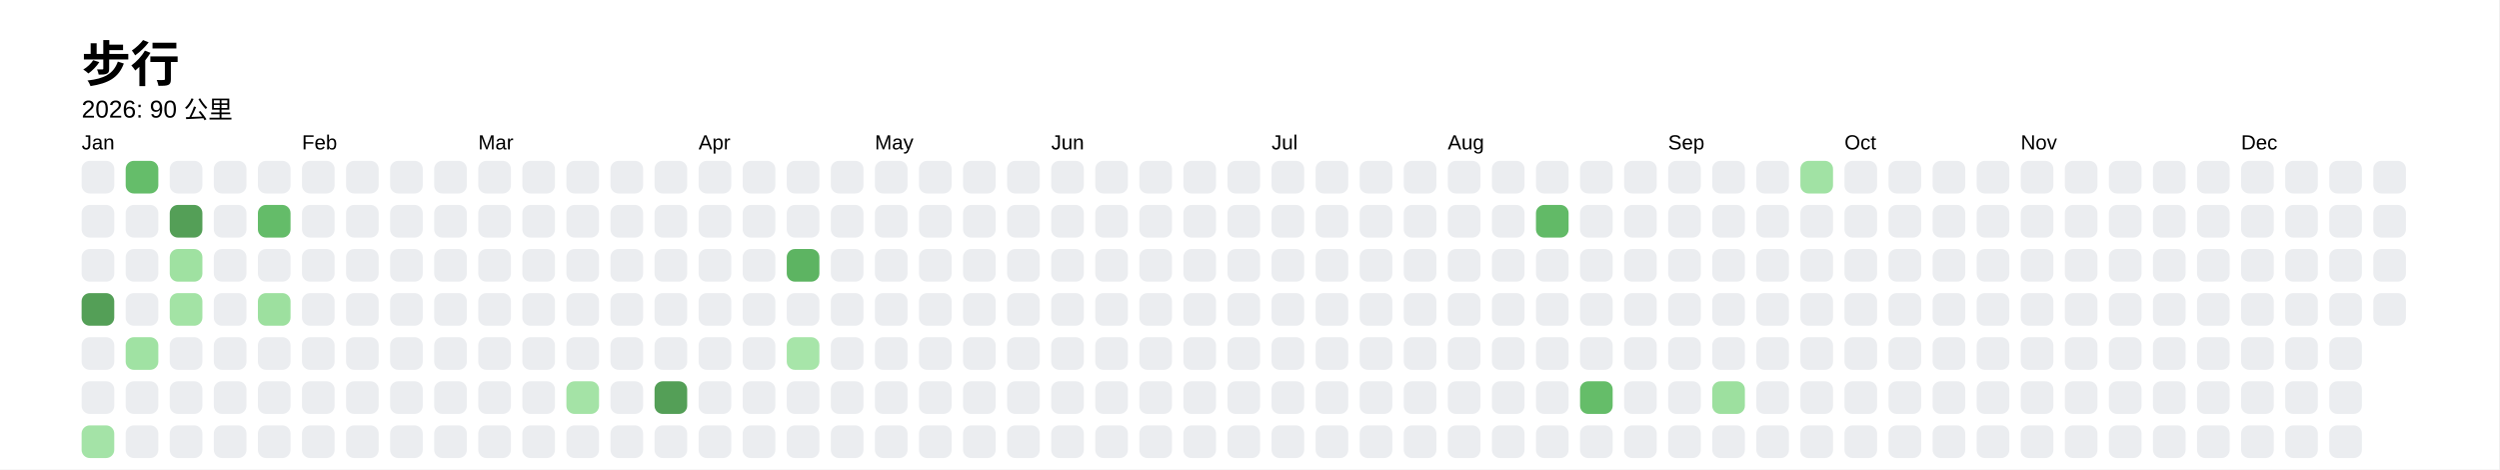
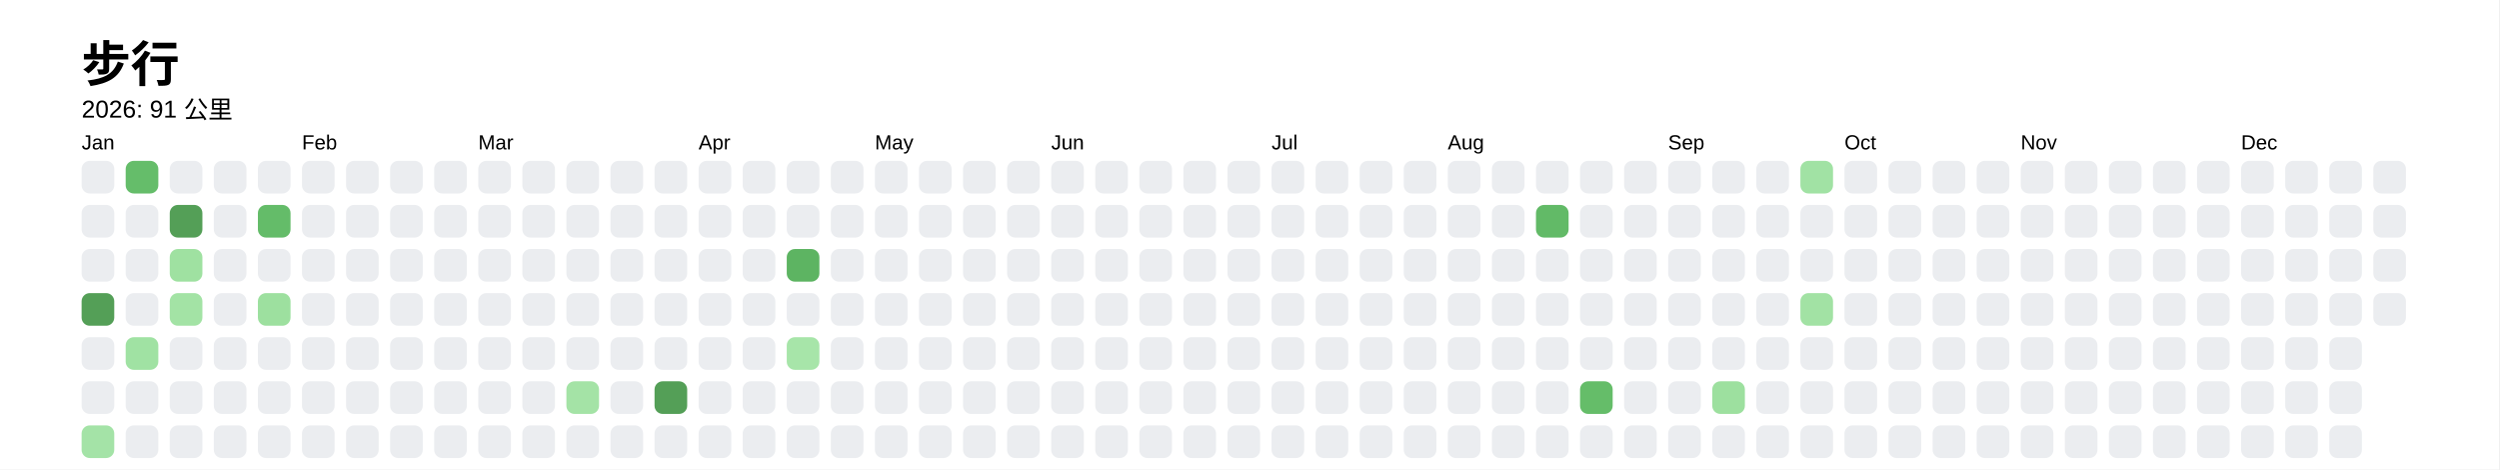
<svg xmlns="http://www.w3.org/2000/svg" baseProfile="full" height="57.5mm" version="1.1" viewBox="0,0,306.2,57.5" width="306.2mm">
  <defs />
  <rect fill="#FFFFFF" height="57.5" width="306.2" x="0" y="0" />
  <text fill="#000000" style="font-size:6px; font-family:Arial; font-weight:bold;" x="10" y="10">步行</text>
-   <text fill="#000000" style="font-size:3px; font-family:Arial;" x="10" y="14.4">2026: 90 公里</text>
+   <text fill="#000000" style="font-size:3px; font-family:Arial;" x="10" y="14.4">2026: 91 公里</text>
  <text fill="#000000" style="font-size:2.5px; font-family:Arial" x="10" y="18.3">Jan</text>
  <rect fill="#EBEDF0" height="4" rx="1" ry="1" width="4" x="10" y="19.7" />
  <rect fill="#EBEDF0" height="4" rx="1" ry="1" width="4" x="10" y="25.1" />
  <rect fill="#EBEDF0" height="4" rx="1" ry="1" width="4" x="10" y="30.5" />
  <rect fill="#549F57" height="4" rx="1" ry="1" width="4" x="10" y="35.9" />
  <rect fill="#EBEDF0" height="4" rx="1" ry="1" width="4" x="10" y="41.3" />
  <rect fill="#EBEDF0" height="4" rx="1" ry="1" width="4" x="10" y="46.7" />
  <rect fill="#a4e3a7" height="4" rx="1" ry="1" width="4" x="10" y="52.1" />
  <rect fill="#65bd6a" height="4" rx="1" ry="1" width="4" x="15.4" y="19.7" />
  <rect fill="#EBEDF0" height="4" rx="1" ry="1" width="4" x="15.4" y="25.1" />
  <rect fill="#EBEDF0" height="4" rx="1" ry="1" width="4" x="15.4" y="30.5" />
  <rect fill="#EBEDF0" height="4" rx="1" ry="1" width="4" x="15.4" y="35.9" />
  <rect fill="#a0e2a3" height="4" rx="1" ry="1" width="4" x="15.4" y="41.3" />
  <rect fill="#EBEDF0" height="4" rx="1" ry="1" width="4" x="15.4" y="46.7" />
  <rect fill="#EBEDF0" height="4" rx="1" ry="1" width="4" x="15.4" y="52.1" />
  <rect fill="#EBEDF0" height="4" rx="1" ry="1" width="4" x="20.8" y="19.7" />
  <rect fill="#549F57" height="4" rx="1" ry="1" width="4" x="20.8" y="25.1" />
  <rect fill="#9fe1a1" height="4" rx="1" ry="1" width="4" x="20.8" y="30.5" />
  <rect fill="#a3e3a5" height="4" rx="1" ry="1" width="4" x="20.8" y="35.9" />
  <rect fill="#EBEDF0" height="4" rx="1" ry="1" width="4" x="20.8" y="41.3" />
  <rect fill="#EBEDF0" height="4" rx="1" ry="1" width="4" x="20.8" y="46.7" />
  <rect fill="#EBEDF0" height="4" rx="1" ry="1" width="4" x="20.8" y="52.1" />
  <rect fill="#EBEDF0" height="4" rx="1" ry="1" width="4" x="26.2" y="19.7" />
  <rect fill="#EBEDF0" height="4" rx="1" ry="1" width="4" x="26.2" y="25.1" />
  <rect fill="#EBEDF0" height="4" rx="1" ry="1" width="4" x="26.2" y="30.5" />
  <rect fill="#EBEDF0" height="4" rx="1" ry="1" width="4" x="26.2" y="35.9" />
  <rect fill="#EBEDF0" height="4" rx="1" ry="1" width="4" x="26.2" y="41.3" />
  <rect fill="#EBEDF0" height="4" rx="1" ry="1" width="4" x="26.2" y="46.7" />
  <rect fill="#EBEDF0" height="4" rx="1" ry="1" width="4" x="26.2" y="52.1" />
  <rect fill="#EBEDF0" height="4" rx="1" ry="1" width="4" x="31.6" y="19.7" />
  <rect fill="#64bc69" height="4" rx="1" ry="1" width="4" x="31.6" y="25.1" />
  <rect fill="#EBEDF0" height="4" rx="1" ry="1" width="4" x="31.6" y="30.5" />
  <rect fill="#9de09f" height="4" rx="1" ry="1" width="4" x="31.6" y="35.9" />
  <rect fill="#EBEDF0" height="4" rx="1" ry="1" width="4" x="31.6" y="41.3" />
  <rect fill="#EBEDF0" height="4" rx="1" ry="1" width="4" x="31.6" y="46.7" />
  <rect fill="#EBEDF0" height="4" rx="1" ry="1" width="4" x="31.6" y="52.1" />
  <text fill="#000000" style="font-size:2.5px; font-family:Arial" x="37.0" y="18.3">Feb</text>
  <rect fill="#EBEDF0" height="4" rx="1" ry="1" width="4" x="37.0" y="19.7" />
  <rect fill="#EBEDF0" height="4" rx="1" ry="1" width="4" x="37.0" y="25.1" />
  <rect fill="#EBEDF0" height="4" rx="1" ry="1" width="4" x="37.0" y="30.5" />
  <rect fill="#EBEDF0" height="4" rx="1" ry="1" width="4" x="37.0" y="35.9" />
  <rect fill="#EBEDF0" height="4" rx="1" ry="1" width="4" x="37.0" y="41.3" />
  <rect fill="#EBEDF0" height="4" rx="1" ry="1" width="4" x="37.0" y="46.7" />
  <rect fill="#EBEDF0" height="4" rx="1" ry="1" width="4" x="37.0" y="52.1" />
  <rect fill="#EBEDF0" height="4" rx="1" ry="1" width="4" x="42.4" y="19.7" />
  <rect fill="#EBEDF0" height="4" rx="1" ry="1" width="4" x="42.4" y="25.1" />
  <rect fill="#EBEDF0" height="4" rx="1" ry="1" width="4" x="42.4" y="30.5" />
  <rect fill="#EBEDF0" height="4" rx="1" ry="1" width="4" x="42.4" y="35.9" />
  <rect fill="#EBEDF0" height="4" rx="1" ry="1" width="4" x="42.4" y="41.3" />
  <rect fill="#EBEDF0" height="4" rx="1" ry="1" width="4" x="42.4" y="46.7" />
  <rect fill="#EBEDF0" height="4" rx="1" ry="1" width="4" x="42.4" y="52.1" />
  <rect fill="#EBEDF0" height="4" rx="1" ry="1" width="4" x="47.8" y="19.7" />
  <rect fill="#EBEDF0" height="4" rx="1" ry="1" width="4" x="47.8" y="25.1" />
  <rect fill="#EBEDF0" height="4" rx="1" ry="1" width="4" x="47.8" y="30.5" />
  <rect fill="#EBEDF0" height="4" rx="1" ry="1" width="4" x="47.8" y="35.9" />
  <rect fill="#EBEDF0" height="4" rx="1" ry="1" width="4" x="47.8" y="41.3" />
  <rect fill="#EBEDF0" height="4" rx="1" ry="1" width="4" x="47.8" y="46.7" />
  <rect fill="#EBEDF0" height="4" rx="1" ry="1" width="4" x="47.8" y="52.1" />
  <rect fill="#EBEDF0" height="4" rx="1" ry="1" width="4" x="53.2" y="19.7" />
  <rect fill="#EBEDF0" height="4" rx="1" ry="1" width="4" x="53.2" y="25.1" />
  <rect fill="#EBEDF0" height="4" rx="1" ry="1" width="4" x="53.2" y="30.5" />
  <rect fill="#EBEDF0" height="4" rx="1" ry="1" width="4" x="53.2" y="35.9" />
  <rect fill="#EBEDF0" height="4" rx="1" ry="1" width="4" x="53.2" y="41.3" />
  <rect fill="#EBEDF0" height="4" rx="1" ry="1" width="4" x="53.2" y="46.7" />
  <rect fill="#EBEDF0" height="4" rx="1" ry="1" width="4" x="53.2" y="52.1" />
  <text fill="#000000" style="font-size:2.5px; font-family:Arial" x="58.6" y="18.3">Mar</text>
  <rect fill="#EBEDF0" height="4" rx="1" ry="1" width="4" x="58.6" y="19.7" />
  <rect fill="#EBEDF0" height="4" rx="1" ry="1" width="4" x="58.6" y="25.1" />
  <rect fill="#EBEDF0" height="4" rx="1" ry="1" width="4" x="58.6" y="30.5" />
  <rect fill="#EBEDF0" height="4" rx="1" ry="1" width="4" x="58.6" y="35.9" />
  <rect fill="#EBEDF0" height="4" rx="1" ry="1" width="4" x="58.6" y="41.3" />
  <rect fill="#EBEDF0" height="4" rx="1" ry="1" width="4" x="58.6" y="46.7" />
  <rect fill="#EBEDF0" height="4" rx="1" ry="1" width="4" x="58.6" y="52.1" />
  <rect fill="#EBEDF0" height="4" rx="1" ry="1" width="4" x="64" y="19.7" />
  <rect fill="#EBEDF0" height="4" rx="1" ry="1" width="4" x="64" y="25.1" />
  <rect fill="#EBEDF0" height="4" rx="1" ry="1" width="4" x="64" y="30.5" />
  <rect fill="#EBEDF0" height="4" rx="1" ry="1" width="4" x="64" y="35.9" />
  <rect fill="#EBEDF0" height="4" rx="1" ry="1" width="4" x="64" y="41.3" />
  <rect fill="#EBEDF0" height="4" rx="1" ry="1" width="4" x="64" y="46.7" />
  <rect fill="#EBEDF0" height="4" rx="1" ry="1" width="4" x="64" y="52.1" />
  <rect fill="#EBEDF0" height="4" rx="1" ry="1" width="4" x="69.4" y="19.7" />
  <rect fill="#EBEDF0" height="4" rx="1" ry="1" width="4" x="69.4" y="25.1" />
  <rect fill="#EBEDF0" height="4" rx="1" ry="1" width="4" x="69.4" y="30.5" />
  <rect fill="#EBEDF0" height="4" rx="1" ry="1" width="4" x="69.4" y="35.9" />
  <rect fill="#EBEDF0" height="4" rx="1" ry="1" width="4" x="69.4" y="41.3" />
  <rect fill="#a4e3a6" height="4" rx="1" ry="1" width="4" x="69.4" y="46.7" />
  <rect fill="#EBEDF0" height="4" rx="1" ry="1" width="4" x="69.4" y="52.1" />
  <rect fill="#EBEDF0" height="4" rx="1" ry="1" width="4" x="74.8" y="19.7" />
  <rect fill="#EBEDF0" height="4" rx="1" ry="1" width="4" x="74.8" y="25.1" />
  <rect fill="#EBEDF0" height="4" rx="1" ry="1" width="4" x="74.8" y="30.5" />
  <rect fill="#EBEDF0" height="4" rx="1" ry="1" width="4" x="74.8" y="35.9" />
  <rect fill="#EBEDF0" height="4" rx="1" ry="1" width="4" x="74.8" y="41.3" />
  <rect fill="#EBEDF0" height="4" rx="1" ry="1" width="4" x="74.8" y="46.7" />
  <rect fill="#EBEDF0" height="4" rx="1" ry="1" width="4" x="74.8" y="52.1" />
  <rect fill="#EBEDF0" height="4" rx="1" ry="1" width="4" x="80.2" y="19.7" />
  <rect fill="#EBEDF0" height="4" rx="1" ry="1" width="4" x="80.2" y="25.1" />
  <rect fill="#EBEDF0" height="4" rx="1" ry="1" width="4" x="80.2" y="30.5" />
  <rect fill="#EBEDF0" height="4" rx="1" ry="1" width="4" x="80.2" y="35.9" />
  <rect fill="#EBEDF0" height="4" rx="1" ry="1" width="4" x="80.2" y="41.3" />
  <rect fill="#549F57" height="4" rx="1" ry="1" width="4" x="80.2" y="46.7" />
  <rect fill="#EBEDF0" height="4" rx="1" ry="1" width="4" x="80.2" y="52.1" />
  <text fill="#000000" style="font-size:2.5px; font-family:Arial" x="85.6" y="18.3">Apr</text>
  <rect fill="#EBEDF0" height="4" rx="1" ry="1" width="4" x="85.6" y="19.7" />
  <rect fill="#EBEDF0" height="4" rx="1" ry="1" width="4" x="85.6" y="25.1" />
  <rect fill="#EBEDF0" height="4" rx="1" ry="1" width="4" x="85.6" y="30.5" />
  <rect fill="#EBEDF0" height="4" rx="1" ry="1" width="4" x="85.6" y="35.9" />
  <rect fill="#EBEDF0" height="4" rx="1" ry="1" width="4" x="85.6" y="41.3" />
  <rect fill="#EBEDF0" height="4" rx="1" ry="1" width="4" x="85.6" y="46.7" />
  <rect fill="#EBEDF0" height="4" rx="1" ry="1" width="4" x="85.6" y="52.1" />
  <rect fill="#EBEDF0" height="4" rx="1" ry="1" width="4" x="91" y="19.7" />
  <rect fill="#EBEDF0" height="4" rx="1" ry="1" width="4" x="91" y="25.1" />
  <rect fill="#EBEDF0" height="4" rx="1" ry="1" width="4" x="91" y="30.5" />
  <rect fill="#EBEDF0" height="4" rx="1" ry="1" width="4" x="91" y="35.9" />
  <rect fill="#EBEDF0" height="4" rx="1" ry="1" width="4" x="91" y="41.3" />
  <rect fill="#EBEDF0" height="4" rx="1" ry="1" width="4" x="91" y="46.7" />
  <rect fill="#EBEDF0" height="4" rx="1" ry="1" width="4" x="91" y="52.1" />
  <rect fill="#EBEDF0" height="4" rx="1" ry="1" width="4" x="96.4" y="19.7" />
  <rect fill="#EBEDF0" height="4" rx="1" ry="1" width="4" x="96.4" y="25.1" />
  <rect fill="#5db462" height="4" rx="1" ry="1" width="4" x="96.4" y="30.5" />
  <rect fill="#EBEDF0" height="4" rx="1" ry="1" width="4" x="96.4" y="35.9" />
  <rect fill="#a7e5a9" height="4" rx="1" ry="1" width="4" x="96.4" y="41.3" />
  <rect fill="#EBEDF0" height="4" rx="1" ry="1" width="4" x="96.4" y="46.7" />
  <rect fill="#EBEDF0" height="4" rx="1" ry="1" width="4" x="96.4" y="52.1" />
  <rect fill="#EBEDF0" height="4" rx="1" ry="1" width="4" x="101.8" y="19.7" />
  <rect fill="#EBEDF0" height="4" rx="1" ry="1" width="4" x="101.8" y="25.1" />
  <rect fill="#EBEDF0" height="4" rx="1" ry="1" width="4" x="101.8" y="30.5" />
  <rect fill="#EBEDF0" height="4" rx="1" ry="1" width="4" x="101.8" y="35.9" />
  <rect fill="#EBEDF0" height="4" rx="1" ry="1" width="4" x="101.8" y="41.3" />
  <rect fill="#EBEDF0" height="4" rx="1" ry="1" width="4" x="101.8" y="46.7" />
  <rect fill="#EBEDF0" height="4" rx="1" ry="1" width="4" x="101.8" y="52.1" />
  <text fill="#000000" style="font-size:2.5px; font-family:Arial" x="107.2" y="18.3">May</text>
  <rect fill="#EBEDF0" height="4" rx="1" ry="1" width="4" x="107.2" y="19.7" />
  <rect fill="#EBEDF0" height="4" rx="1" ry="1" width="4" x="107.2" y="25.1" />
  <rect fill="#EBEDF0" height="4" rx="1" ry="1" width="4" x="107.2" y="30.5" />
  <rect fill="#EBEDF0" height="4" rx="1" ry="1" width="4" x="107.2" y="35.9" />
  <rect fill="#EBEDF0" height="4" rx="1" ry="1" width="4" x="107.2" y="41.3" />
  <rect fill="#EBEDF0" height="4" rx="1" ry="1" width="4" x="107.2" y="46.7" />
  <rect fill="#EBEDF0" height="4" rx="1" ry="1" width="4" x="107.2" y="52.1" />
  <rect fill="#EBEDF0" height="4" rx="1" ry="1" width="4" x="112.6" y="19.7" />
  <rect fill="#EBEDF0" height="4" rx="1" ry="1" width="4" x="112.6" y="25.1" />
  <rect fill="#EBEDF0" height="4" rx="1" ry="1" width="4" x="112.6" y="30.5" />
  <rect fill="#EBEDF0" height="4" rx="1" ry="1" width="4" x="112.6" y="35.9" />
  <rect fill="#EBEDF0" height="4" rx="1" ry="1" width="4" x="112.6" y="41.3" />
  <rect fill="#EBEDF0" height="4" rx="1" ry="1" width="4" x="112.6" y="46.7" />
  <rect fill="#EBEDF0" height="4" rx="1" ry="1" width="4" x="112.6" y="52.1" />
  <rect fill="#EBEDF0" height="4" rx="1" ry="1" width="4" x="118" y="19.7" />
  <rect fill="#EBEDF0" height="4" rx="1" ry="1" width="4" x="118" y="25.1" />
  <rect fill="#EBEDF0" height="4" rx="1" ry="1" width="4" x="118" y="30.5" />
  <rect fill="#EBEDF0" height="4" rx="1" ry="1" width="4" x="118" y="35.9" />
  <rect fill="#EBEDF0" height="4" rx="1" ry="1" width="4" x="118" y="41.3" />
  <rect fill="#EBEDF0" height="4" rx="1" ry="1" width="4" x="118" y="46.7" />
  <rect fill="#EBEDF0" height="4" rx="1" ry="1" width="4" x="118" y="52.1" />
  <rect fill="#EBEDF0" height="4" rx="1" ry="1" width="4" x="123.4" y="19.7" />
  <rect fill="#EBEDF0" height="4" rx="1" ry="1" width="4" x="123.4" y="25.1" />
  <rect fill="#EBEDF0" height="4" rx="1" ry="1" width="4" x="123.4" y="30.5" />
  <rect fill="#EBEDF0" height="4" rx="1" ry="1" width="4" x="123.4" y="35.9" />
  <rect fill="#EBEDF0" height="4" rx="1" ry="1" width="4" x="123.4" y="41.3" />
  <rect fill="#EBEDF0" height="4" rx="1" ry="1" width="4" x="123.4" y="46.7" />
  <rect fill="#EBEDF0" height="4" rx="1" ry="1" width="4" x="123.4" y="52.1" />
  <text fill="#000000" style="font-size:2.5px; font-family:Arial" x="128.8" y="18.3">Jun</text>
  <rect fill="#EBEDF0" height="4" rx="1" ry="1" width="4" x="128.8" y="19.7" />
  <rect fill="#EBEDF0" height="4" rx="1" ry="1" width="4" x="128.8" y="25.1" />
  <rect fill="#EBEDF0" height="4" rx="1" ry="1" width="4" x="128.8" y="30.5" />
  <rect fill="#EBEDF0" height="4" rx="1" ry="1" width="4" x="128.8" y="35.9" />
  <rect fill="#EBEDF0" height="4" rx="1" ry="1" width="4" x="128.8" y="41.3" />
  <rect fill="#EBEDF0" height="4" rx="1" ry="1" width="4" x="128.8" y="46.7" />
  <rect fill="#EBEDF0" height="4" rx="1" ry="1" width="4" x="128.8" y="52.1" />
  <rect fill="#EBEDF0" height="4" rx="1" ry="1" width="4" x="134.2" y="19.7" />
  <rect fill="#EBEDF0" height="4" rx="1" ry="1" width="4" x="134.2" y="25.1" />
  <rect fill="#EBEDF0" height="4" rx="1" ry="1" width="4" x="134.2" y="30.5" />
  <rect fill="#EBEDF0" height="4" rx="1" ry="1" width="4" x="134.2" y="35.9" />
  <rect fill="#EBEDF0" height="4" rx="1" ry="1" width="4" x="134.2" y="41.3" />
  <rect fill="#EBEDF0" height="4" rx="1" ry="1" width="4" x="134.2" y="46.7" />
  <rect fill="#EBEDF0" height="4" rx="1" ry="1" width="4" x="134.2" y="52.1" />
  <rect fill="#EBEDF0" height="4" rx="1" ry="1" width="4" x="139.6" y="19.7" />
  <rect fill="#EBEDF0" height="4" rx="1" ry="1" width="4" x="139.6" y="25.1" />
  <rect fill="#EBEDF0" height="4" rx="1" ry="1" width="4" x="139.6" y="30.5" />
  <rect fill="#EBEDF0" height="4" rx="1" ry="1" width="4" x="139.6" y="35.9" />
  <rect fill="#EBEDF0" height="4" rx="1" ry="1" width="4" x="139.6" y="41.3" />
  <rect fill="#EBEDF0" height="4" rx="1" ry="1" width="4" x="139.6" y="46.7" />
  <rect fill="#EBEDF0" height="4" rx="1" ry="1" width="4" x="139.6" y="52.1" />
  <rect fill="#EBEDF0" height="4" rx="1" ry="1" width="4" x="145" y="19.7" />
  <rect fill="#EBEDF0" height="4" rx="1" ry="1" width="4" x="145" y="25.1" />
  <rect fill="#EBEDF0" height="4" rx="1" ry="1" width="4" x="145" y="30.5" />
  <rect fill="#EBEDF0" height="4" rx="1" ry="1" width="4" x="145" y="35.9" />
  <rect fill="#EBEDF0" height="4" rx="1" ry="1" width="4" x="145" y="41.3" />
  <rect fill="#EBEDF0" height="4" rx="1" ry="1" width="4" x="145" y="46.7" />
  <rect fill="#EBEDF0" height="4" rx="1" ry="1" width="4" x="145" y="52.1" />
  <rect fill="#EBEDF0" height="4" rx="1" ry="1" width="4" x="150.4" y="19.7" />
  <rect fill="#EBEDF0" height="4" rx="1" ry="1" width="4" x="150.4" y="25.1" />
  <rect fill="#EBEDF0" height="4" rx="1" ry="1" width="4" x="150.4" y="30.5" />
  <rect fill="#EBEDF0" height="4" rx="1" ry="1" width="4" x="150.4" y="35.9" />
  <rect fill="#EBEDF0" height="4" rx="1" ry="1" width="4" x="150.4" y="41.3" />
  <rect fill="#EBEDF0" height="4" rx="1" ry="1" width="4" x="150.4" y="46.7" />
  <rect fill="#EBEDF0" height="4" rx="1" ry="1" width="4" x="150.4" y="52.1" />
  <text fill="#000000" style="font-size:2.5px; font-family:Arial" x="155.8" y="18.3">Jul</text>
  <rect fill="#EBEDF0" height="4" rx="1" ry="1" width="4" x="155.8" y="19.7" />
  <rect fill="#EBEDF0" height="4" rx="1" ry="1" width="4" x="155.8" y="25.1" />
  <rect fill="#EBEDF0" height="4" rx="1" ry="1" width="4" x="155.8" y="30.5" />
  <rect fill="#EBEDF0" height="4" rx="1" ry="1" width="4" x="155.8" y="35.9" />
  <rect fill="#EBEDF0" height="4" rx="1" ry="1" width="4" x="155.8" y="41.3" />
  <rect fill="#EBEDF0" height="4" rx="1" ry="1" width="4" x="155.8" y="46.7" />
  <rect fill="#EBEDF0" height="4" rx="1" ry="1" width="4" x="155.8" y="52.1" />
  <rect fill="#EBEDF0" height="4" rx="1" ry="1" width="4" x="161.2" y="19.7" />
  <rect fill="#EBEDF0" height="4" rx="1" ry="1" width="4" x="161.2" y="25.1" />
  <rect fill="#EBEDF0" height="4" rx="1" ry="1" width="4" x="161.2" y="30.5" />
  <rect fill="#EBEDF0" height="4" rx="1" ry="1" width="4" x="161.2" y="35.9" />
  <rect fill="#EBEDF0" height="4" rx="1" ry="1" width="4" x="161.2" y="41.3" />
  <rect fill="#EBEDF0" height="4" rx="1" ry="1" width="4" x="161.2" y="46.7" />
  <rect fill="#EBEDF0" height="4" rx="1" ry="1" width="4" x="161.2" y="52.1" />
  <rect fill="#EBEDF0" height="4" rx="1" ry="1" width="4" x="166.6" y="19.7" />
  <rect fill="#EBEDF0" height="4" rx="1" ry="1" width="4" x="166.6" y="25.1" />
  <rect fill="#EBEDF0" height="4" rx="1" ry="1" width="4" x="166.6" y="30.5" />
  <rect fill="#EBEDF0" height="4" rx="1" ry="1" width="4" x="166.6" y="35.9" />
  <rect fill="#EBEDF0" height="4" rx="1" ry="1" width="4" x="166.6" y="41.3" />
  <rect fill="#EBEDF0" height="4" rx="1" ry="1" width="4" x="166.6" y="46.7" />
  <rect fill="#EBEDF0" height="4" rx="1" ry="1" width="4" x="166.6" y="52.1" />
  <rect fill="#EBEDF0" height="4" rx="1" ry="1" width="4" x="172" y="19.7" />
  <rect fill="#EBEDF0" height="4" rx="1" ry="1" width="4" x="172" y="25.1" />
  <rect fill="#EBEDF0" height="4" rx="1" ry="1" width="4" x="172" y="30.5" />
  <rect fill="#EBEDF0" height="4" rx="1" ry="1" width="4" x="172" y="35.9" />
  <rect fill="#EBEDF0" height="4" rx="1" ry="1" width="4" x="172" y="41.3" />
  <rect fill="#EBEDF0" height="4" rx="1" ry="1" width="4" x="172" y="46.7" />
  <rect fill="#EBEDF0" height="4" rx="1" ry="1" width="4" x="172" y="52.1" />
  <text fill="#000000" style="font-size:2.5px; font-family:Arial" x="177.4" y="18.3">Aug</text>
  <rect fill="#EBEDF0" height="4" rx="1" ry="1" width="4" x="177.4" y="19.7" />
  <rect fill="#EBEDF0" height="4" rx="1" ry="1" width="4" x="177.4" y="25.1" />
  <rect fill="#EBEDF0" height="4" rx="1" ry="1" width="4" x="177.4" y="30.5" />
  <rect fill="#EBEDF0" height="4" rx="1" ry="1" width="4" x="177.4" y="35.9" />
  <rect fill="#EBEDF0" height="4" rx="1" ry="1" width="4" x="177.4" y="41.3" />
  <rect fill="#EBEDF0" height="4" rx="1" ry="1" width="4" x="177.4" y="46.7" />
  <rect fill="#EBEDF0" height="4" rx="1" ry="1" width="4" x="177.4" y="52.1" />
  <rect fill="#EBEDF0" height="4" rx="1" ry="1" width="4" x="182.8" y="19.7" />
  <rect fill="#EBEDF0" height="4" rx="1" ry="1" width="4" x="182.8" y="25.1" />
  <rect fill="#EBEDF0" height="4" rx="1" ry="1" width="4" x="182.8" y="30.5" />
  <rect fill="#EBEDF0" height="4" rx="1" ry="1" width="4" x="182.8" y="35.9" />
  <rect fill="#EBEDF0" height="4" rx="1" ry="1" width="4" x="182.8" y="41.3" />
  <rect fill="#EBEDF0" height="4" rx="1" ry="1" width="4" x="182.8" y="46.7" />
  <rect fill="#EBEDF0" height="4" rx="1" ry="1" width="4" x="182.8" y="52.1" />
  <rect fill="#EBEDF0" height="4" rx="1" ry="1" width="4" x="188.2" y="19.7" />
  <rect fill="#62ba67" height="4" rx="1" ry="1" width="4" x="188.2" y="25.1" />
  <rect fill="#EBEDF0" height="4" rx="1" ry="1" width="4" x="188.2" y="30.5" />
  <rect fill="#EBEDF0" height="4" rx="1" ry="1" width="4" x="188.2" y="35.9" />
  <rect fill="#EBEDF0" height="4" rx="1" ry="1" width="4" x="188.2" y="41.3" />
  <rect fill="#EBEDF0" height="4" rx="1" ry="1" width="4" x="188.2" y="46.7" />
  <rect fill="#EBEDF0" height="4" rx="1" ry="1" width="4" x="188.2" y="52.1" />
  <rect fill="#EBEDF0" height="4" rx="1" ry="1" width="4" x="193.6" y="19.7" />
  <rect fill="#EBEDF0" height="4" rx="1" ry="1" width="4" x="193.6" y="25.1" />
  <rect fill="#EBEDF0" height="4" rx="1" ry="1" width="4" x="193.6" y="30.5" />
  <rect fill="#EBEDF0" height="4" rx="1" ry="1" width="4" x="193.6" y="35.9" />
  <rect fill="#EBEDF0" height="4" rx="1" ry="1" width="4" x="193.6" y="41.3" />
  <rect fill="#65bd69" height="4" rx="1" ry="1" width="4" x="193.6" y="46.7" />
  <rect fill="#EBEDF0" height="4" rx="1" ry="1" width="4" x="193.6" y="52.1" />
  <rect fill="#EBEDF0" height="4" rx="1" ry="1" width="4" x="199" y="19.7" />
  <rect fill="#EBEDF0" height="4" rx="1" ry="1" width="4" x="199" y="25.1" />
  <rect fill="#EBEDF0" height="4" rx="1" ry="1" width="4" x="199" y="30.5" />
  <rect fill="#EBEDF0" height="4" rx="1" ry="1" width="4" x="199" y="35.9" />
  <rect fill="#EBEDF0" height="4" rx="1" ry="1" width="4" x="199" y="41.3" />
  <rect fill="#EBEDF0" height="4" rx="1" ry="1" width="4" x="199" y="46.7" />
  <rect fill="#EBEDF0" height="4" rx="1" ry="1" width="4" x="199" y="52.1" />
  <text fill="#000000" style="font-size:2.5px; font-family:Arial" x="204.4" y="18.3">Sep</text>
  <rect fill="#EBEDF0" height="4" rx="1" ry="1" width="4" x="204.4" y="19.7" />
  <rect fill="#EBEDF0" height="4" rx="1" ry="1" width="4" x="204.4" y="25.1" />
  <rect fill="#EBEDF0" height="4" rx="1" ry="1" width="4" x="204.4" y="30.5" />
  <rect fill="#EBEDF0" height="4" rx="1" ry="1" width="4" x="204.4" y="35.9" />
  <rect fill="#EBEDF0" height="4" rx="1" ry="1" width="4" x="204.4" y="41.3" />
  <rect fill="#EBEDF0" height="4" rx="1" ry="1" width="4" x="204.4" y="46.7" />
  <rect fill="#EBEDF0" height="4" rx="1" ry="1" width="4" x="204.4" y="52.1" />
  <rect fill="#EBEDF0" height="4" rx="1" ry="1" width="4" x="209.8" y="19.7" />
  <rect fill="#EBEDF0" height="4" rx="1" ry="1" width="4" x="209.8" y="25.1" />
  <rect fill="#EBEDF0" height="4" rx="1" ry="1" width="4" x="209.8" y="30.5" />
  <rect fill="#EBEDF0" height="4" rx="1" ry="1" width="4" x="209.8" y="35.9" />
  <rect fill="#EBEDF0" height="4" rx="1" ry="1" width="4" x="209.8" y="41.3" />
  <rect fill="#9de09f" height="4" rx="1" ry="1" width="4" x="209.8" y="46.7" />
  <rect fill="#EBEDF0" height="4" rx="1" ry="1" width="4" x="209.8" y="52.1" />
  <rect fill="#EBEDF0" height="4" rx="1" ry="1" width="4" x="215.2" y="19.7" />
  <rect fill="#EBEDF0" height="4" rx="1" ry="1" width="4" x="215.2" y="25.1" />
  <rect fill="#EBEDF0" height="4" rx="1" ry="1" width="4" x="215.2" y="30.5" />
  <rect fill="#EBEDF0" height="4" rx="1" ry="1" width="4" x="215.2" y="35.9" />
  <rect fill="#EBEDF0" height="4" rx="1" ry="1" width="4" x="215.2" y="41.3" />
  <rect fill="#EBEDF0" height="4" rx="1" ry="1" width="4" x="215.2" y="46.7" />
  <rect fill="#EBEDF0" height="4" rx="1" ry="1" width="4" x="215.2" y="52.1" />
  <rect fill="#a1e2a4" height="4" rx="1" ry="1" width="4" x="220.6" y="19.7" />
  <rect fill="#EBEDF0" height="4" rx="1" ry="1" width="4" x="220.6" y="25.1" />
  <rect fill="#EBEDF0" height="4" rx="1" ry="1" width="4" x="220.6" y="30.5" />
-   <rect fill="#EBEDF0" height="4" rx="1" ry="1" width="4" x="220.6" y="35.9" />
+   <rect fill="#a2e2a4" height="4" rx="1" ry="1" width="4" x="220.6" y="35.9" />
  <rect fill="#EBEDF0" height="4" rx="1" ry="1" width="4" x="220.6" y="41.3" />
  <rect fill="#EBEDF0" height="4" rx="1" ry="1" width="4" x="220.6" y="46.7" />
  <rect fill="#EBEDF0" height="4" rx="1" ry="1" width="4" x="220.6" y="52.1" />
  <text fill="#000000" style="font-size:2.5px; font-family:Arial" x="226" y="18.3">Oct</text>
  <rect fill="#EBEDF0" height="4" rx="1" ry="1" width="4" x="226" y="19.7" />
  <rect fill="#EBEDF0" height="4" rx="1" ry="1" width="4" x="226" y="25.1" />
  <rect fill="#EBEDF0" height="4" rx="1" ry="1" width="4" x="226" y="30.5" />
  <rect fill="#EBEDF0" height="4" rx="1" ry="1" width="4" x="226" y="35.9" />
  <rect fill="#EBEDF0" height="4" rx="1" ry="1" width="4" x="226" y="41.3" />
  <rect fill="#EBEDF0" height="4" rx="1" ry="1" width="4" x="226" y="46.7" />
  <rect fill="#EBEDF0" height="4" rx="1" ry="1" width="4" x="226" y="52.1" />
  <rect fill="#EBEDF0" height="4" rx="1" ry="1" width="4" x="231.4" y="19.7" />
  <rect fill="#EBEDF0" height="4" rx="1" ry="1" width="4" x="231.4" y="25.1" />
  <rect fill="#EBEDF0" height="4" rx="1" ry="1" width="4" x="231.4" y="30.5" />
  <rect fill="#EBEDF0" height="4" rx="1" ry="1" width="4" x="231.4" y="35.9" />
  <rect fill="#EBEDF0" height="4" rx="1" ry="1" width="4" x="231.4" y="41.3" />
  <rect fill="#EBEDF0" height="4" rx="1" ry="1" width="4" x="231.4" y="46.7" />
  <rect fill="#EBEDF0" height="4" rx="1" ry="1" width="4" x="231.4" y="52.1" />
  <rect fill="#EBEDF0" height="4" rx="1" ry="1" width="4" x="236.8" y="19.7" />
  <rect fill="#EBEDF0" height="4" rx="1" ry="1" width="4" x="236.8" y="25.1" />
  <rect fill="#EBEDF0" height="4" rx="1" ry="1" width="4" x="236.8" y="30.5" />
  <rect fill="#EBEDF0" height="4" rx="1" ry="1" width="4" x="236.8" y="35.9" />
  <rect fill="#EBEDF0" height="4" rx="1" ry="1" width="4" x="236.8" y="41.3" />
  <rect fill="#EBEDF0" height="4" rx="1" ry="1" width="4" x="236.8" y="46.7" />
  <rect fill="#EBEDF0" height="4" rx="1" ry="1" width="4" x="236.8" y="52.1" />
  <rect fill="#EBEDF0" height="4" rx="1" ry="1" width="4" x="242.2" y="19.7" />
  <rect fill="#EBEDF0" height="4" rx="1" ry="1" width="4" x="242.2" y="25.1" />
  <rect fill="#EBEDF0" height="4" rx="1" ry="1" width="4" x="242.2" y="30.5" />
  <rect fill="#EBEDF0" height="4" rx="1" ry="1" width="4" x="242.2" y="35.9" />
  <rect fill="#EBEDF0" height="4" rx="1" ry="1" width="4" x="242.2" y="41.3" />
  <rect fill="#EBEDF0" height="4" rx="1" ry="1" width="4" x="242.2" y="46.7" />
  <rect fill="#EBEDF0" height="4" rx="1" ry="1" width="4" x="242.2" y="52.1" />
  <text fill="#000000" style="font-size:2.5px; font-family:Arial" x="247.6" y="18.3">Nov</text>
  <rect fill="#EBEDF0" height="4" rx="1" ry="1" width="4" x="247.6" y="19.7" />
  <rect fill="#EBEDF0" height="4" rx="1" ry="1" width="4" x="247.6" y="25.1" />
  <rect fill="#EBEDF0" height="4" rx="1" ry="1" width="4" x="247.6" y="30.5" />
  <rect fill="#EBEDF0" height="4" rx="1" ry="1" width="4" x="247.6" y="35.9" />
  <rect fill="#EBEDF0" height="4" rx="1" ry="1" width="4" x="247.6" y="41.3" />
  <rect fill="#EBEDF0" height="4" rx="1" ry="1" width="4" x="247.6" y="46.7" />
  <rect fill="#EBEDF0" height="4" rx="1" ry="1" width="4" x="247.6" y="52.1" />
  <rect fill="#EBEDF0" height="4" rx="1" ry="1" width="4" x="253" y="19.7" />
  <rect fill="#EBEDF0" height="4" rx="1" ry="1" width="4" x="253" y="25.1" />
  <rect fill="#EBEDF0" height="4" rx="1" ry="1" width="4" x="253" y="30.5" />
  <rect fill="#EBEDF0" height="4" rx="1" ry="1" width="4" x="253" y="35.9" />
  <rect fill="#EBEDF0" height="4" rx="1" ry="1" width="4" x="253" y="41.3" />
  <rect fill="#EBEDF0" height="4" rx="1" ry="1" width="4" x="253" y="46.7" />
  <rect fill="#EBEDF0" height="4" rx="1" ry="1" width="4" x="253" y="52.1" />
  <rect fill="#EBEDF0" height="4" rx="1" ry="1" width="4" x="258.4" y="19.7" />
  <rect fill="#EBEDF0" height="4" rx="1" ry="1" width="4" x="258.4" y="25.1" />
  <rect fill="#EBEDF0" height="4" rx="1" ry="1" width="4" x="258.4" y="30.5" />
  <rect fill="#EBEDF0" height="4" rx="1" ry="1" width="4" x="258.4" y="35.9" />
  <rect fill="#EBEDF0" height="4" rx="1" ry="1" width="4" x="258.4" y="41.3" />
  <rect fill="#EBEDF0" height="4" rx="1" ry="1" width="4" x="258.4" y="46.7" />
  <rect fill="#EBEDF0" height="4" rx="1" ry="1" width="4" x="258.4" y="52.1" />
  <rect fill="#EBEDF0" height="4" rx="1" ry="1" width="4" x="263.8" y="19.7" />
  <rect fill="#EBEDF0" height="4" rx="1" ry="1" width="4" x="263.8" y="25.1" />
  <rect fill="#EBEDF0" height="4" rx="1" ry="1" width="4" x="263.8" y="30.5" />
  <rect fill="#EBEDF0" height="4" rx="1" ry="1" width="4" x="263.8" y="35.9" />
  <rect fill="#EBEDF0" height="4" rx="1" ry="1" width="4" x="263.8" y="41.3" />
  <rect fill="#EBEDF0" height="4" rx="1" ry="1" width="4" x="263.8" y="46.7" />
  <rect fill="#EBEDF0" height="4" rx="1" ry="1" width="4" x="263.8" y="52.1" />
  <rect fill="#EBEDF0" height="4" rx="1" ry="1" width="4" x="269.2" y="19.7" />
  <rect fill="#EBEDF0" height="4" rx="1" ry="1" width="4" x="269.2" y="25.1" />
  <rect fill="#EBEDF0" height="4" rx="1" ry="1" width="4" x="269.2" y="30.5" />
  <rect fill="#EBEDF0" height="4" rx="1" ry="1" width="4" x="269.2" y="35.9" />
  <rect fill="#EBEDF0" height="4" rx="1" ry="1" width="4" x="269.2" y="41.3" />
  <rect fill="#EBEDF0" height="4" rx="1" ry="1" width="4" x="269.2" y="46.7" />
  <rect fill="#EBEDF0" height="4" rx="1" ry="1" width="4" x="269.2" y="52.1" />
  <text fill="#000000" style="font-size:2.5px; font-family:Arial" x="274.6" y="18.3">Dec</text>
  <rect fill="#EBEDF0" height="4" rx="1" ry="1" width="4" x="274.6" y="19.7" />
  <rect fill="#EBEDF0" height="4" rx="1" ry="1" width="4" x="274.6" y="25.1" />
  <rect fill="#EBEDF0" height="4" rx="1" ry="1" width="4" x="274.6" y="30.5" />
  <rect fill="#EBEDF0" height="4" rx="1" ry="1" width="4" x="274.6" y="35.9" />
  <rect fill="#EBEDF0" height="4" rx="1" ry="1" width="4" x="274.6" y="41.3" />
  <rect fill="#EBEDF0" height="4" rx="1" ry="1" width="4" x="274.6" y="46.7" />
  <rect fill="#EBEDF0" height="4" rx="1" ry="1" width="4" x="274.6" y="52.1" />
  <rect fill="#EBEDF0" height="4" rx="1" ry="1" width="4" x="280" y="19.7" />
  <rect fill="#EBEDF0" height="4" rx="1" ry="1" width="4" x="280" y="25.1" />
  <rect fill="#EBEDF0" height="4" rx="1" ry="1" width="4" x="280" y="30.5" />
  <rect fill="#EBEDF0" height="4" rx="1" ry="1" width="4" x="280" y="35.9" />
  <rect fill="#EBEDF0" height="4" rx="1" ry="1" width="4" x="280" y="41.3" />
  <rect fill="#EBEDF0" height="4" rx="1" ry="1" width="4" x="280" y="46.7" />
  <rect fill="#EBEDF0" height="4" rx="1" ry="1" width="4" x="280" y="52.1" />
  <rect fill="#EBEDF0" height="4" rx="1" ry="1" width="4" x="285.4" y="19.7" />
  <rect fill="#EBEDF0" height="4" rx="1" ry="1" width="4" x="285.4" y="25.1" />
  <rect fill="#EBEDF0" height="4" rx="1" ry="1" width="4" x="285.4" y="30.5" />
  <rect fill="#EBEDF0" height="4" rx="1" ry="1" width="4" x="285.4" y="35.9" />
  <rect fill="#EBEDF0" height="4" rx="1" ry="1" width="4" x="285.4" y="41.3" />
  <rect fill="#EBEDF0" height="4" rx="1" ry="1" width="4" x="285.4" y="46.7" />
  <rect fill="#EBEDF0" height="4" rx="1" ry="1" width="4" x="285.4" y="52.1" />
  <rect fill="#EBEDF0" height="4" rx="1" ry="1" width="4" x="290.8" y="19.7" />
  <rect fill="#EBEDF0" height="4" rx="1" ry="1" width="4" x="290.8" y="25.1" />
  <rect fill="#EBEDF0" height="4" rx="1" ry="1" width="4" x="290.8" y="30.5" />
  <rect fill="#EBEDF0" height="4" rx="1" ry="1" width="4" x="290.8" y="35.9" />
</svg>
